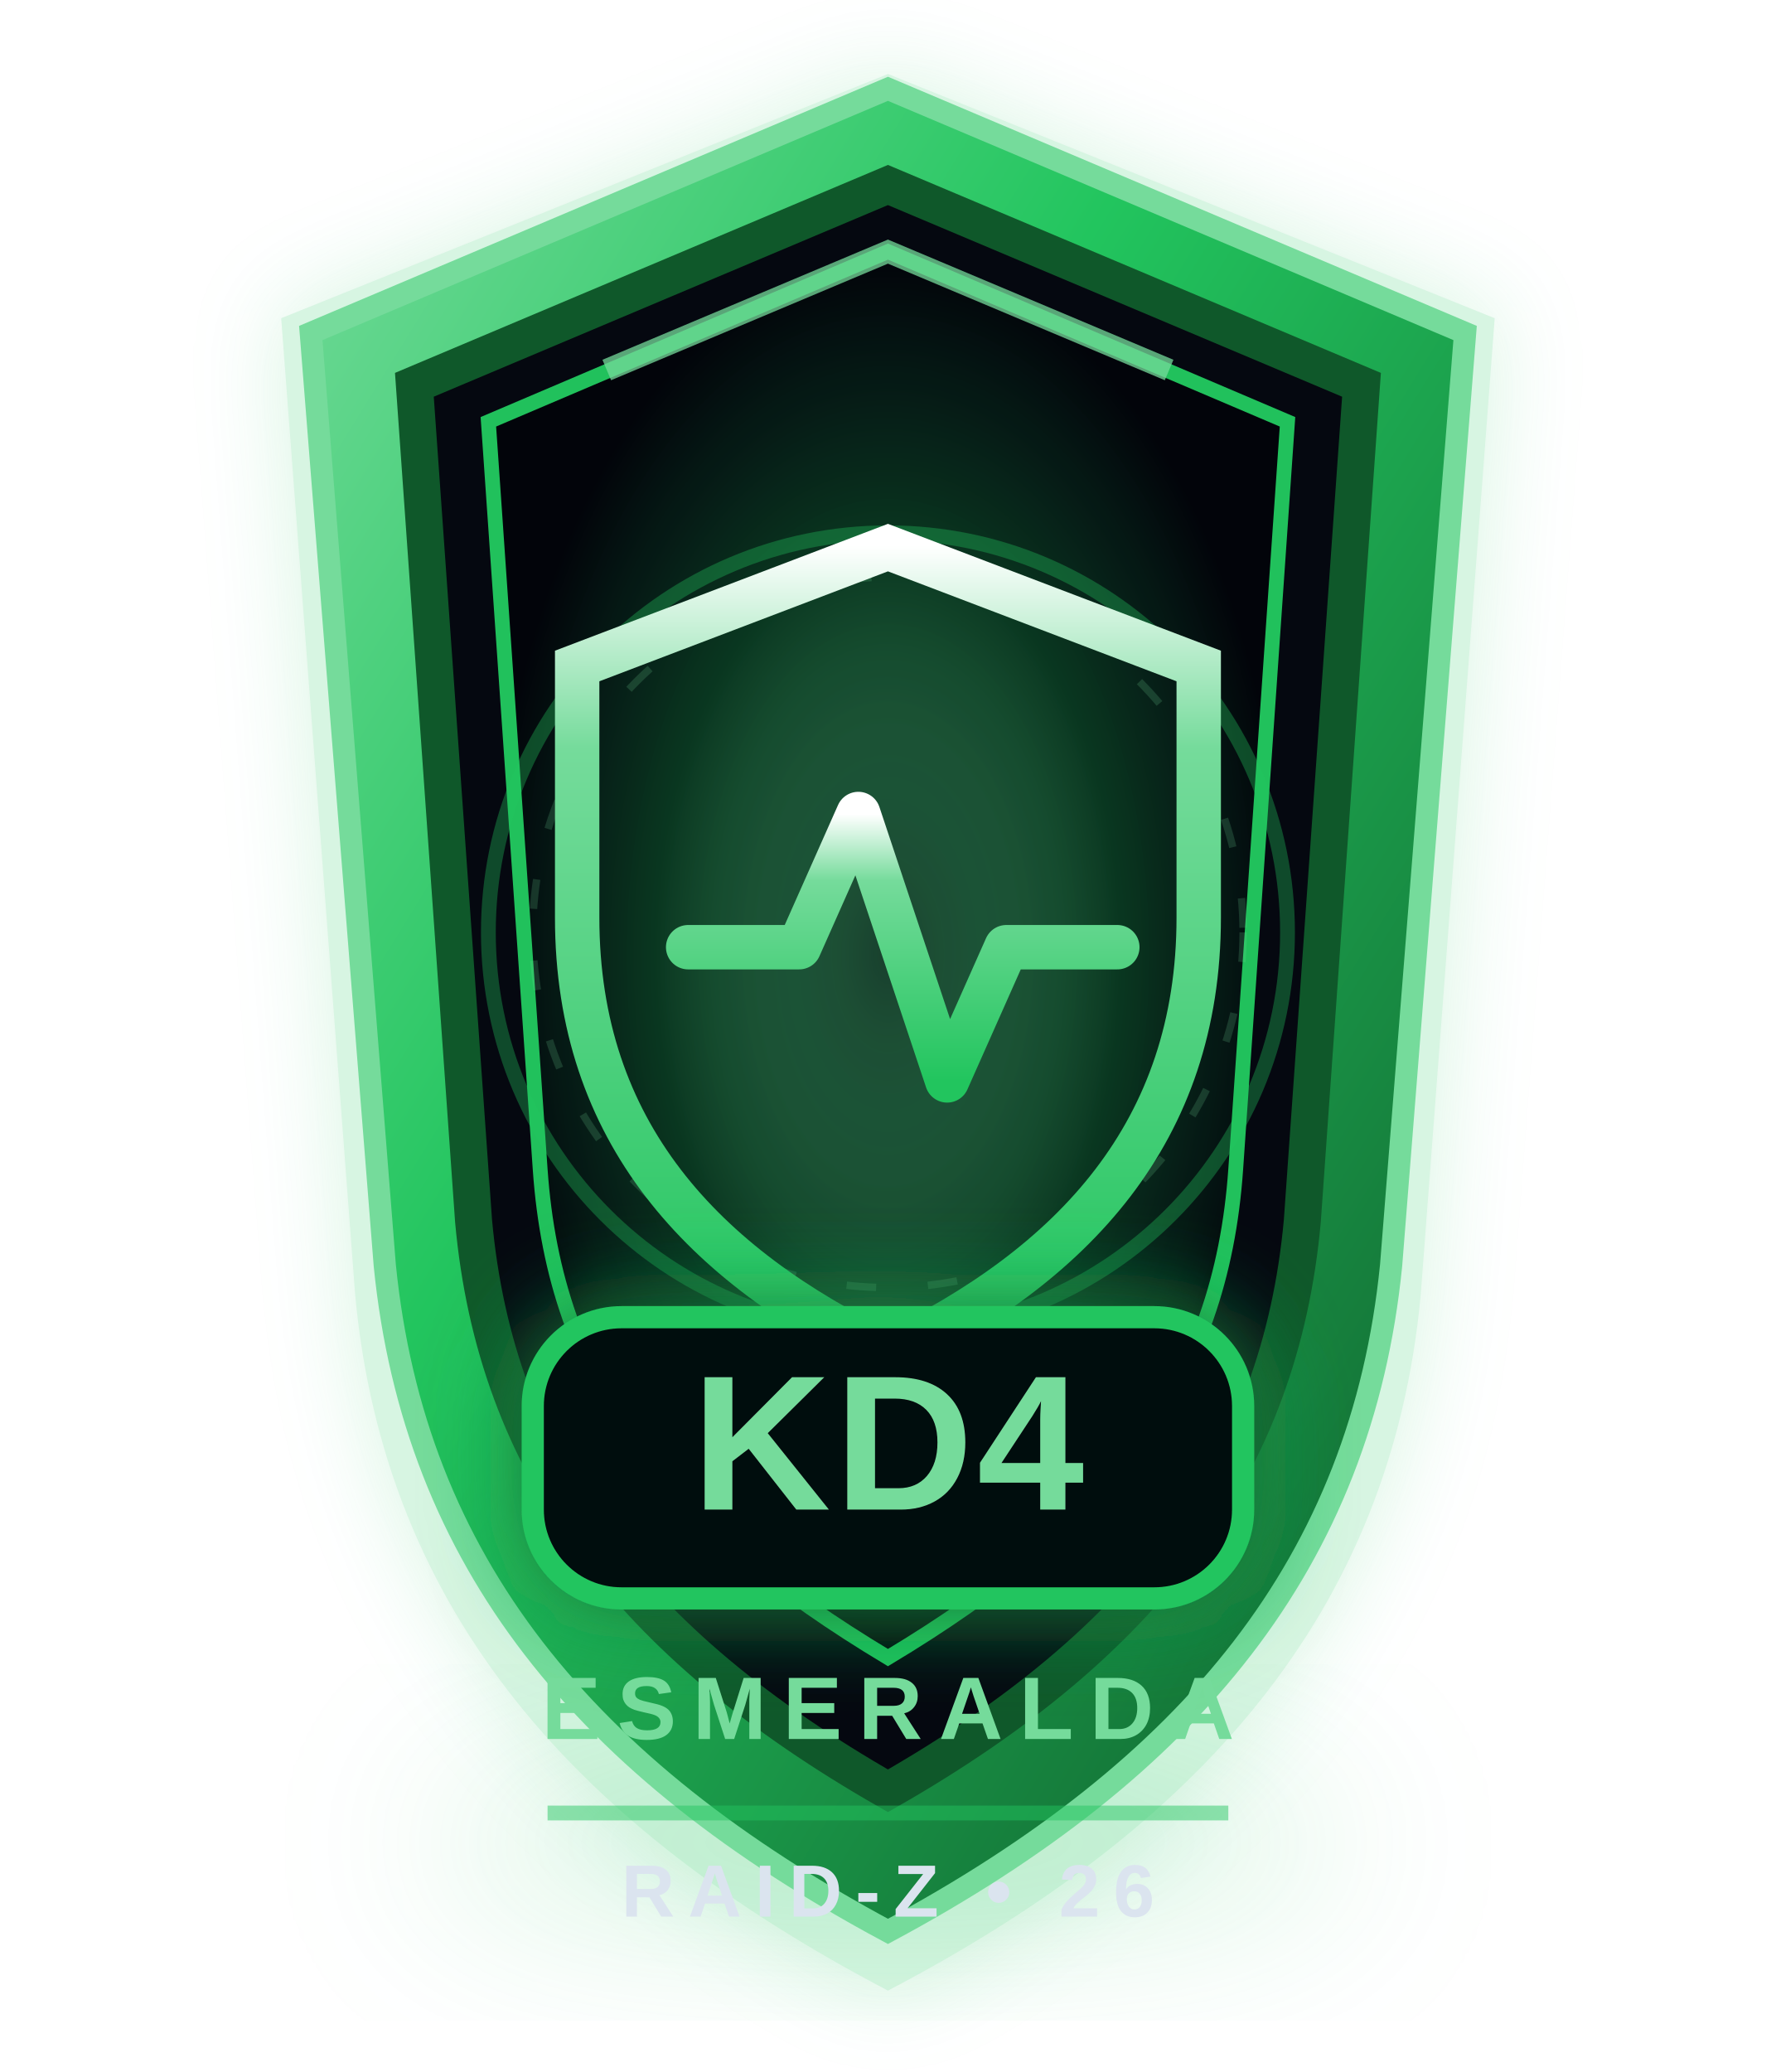
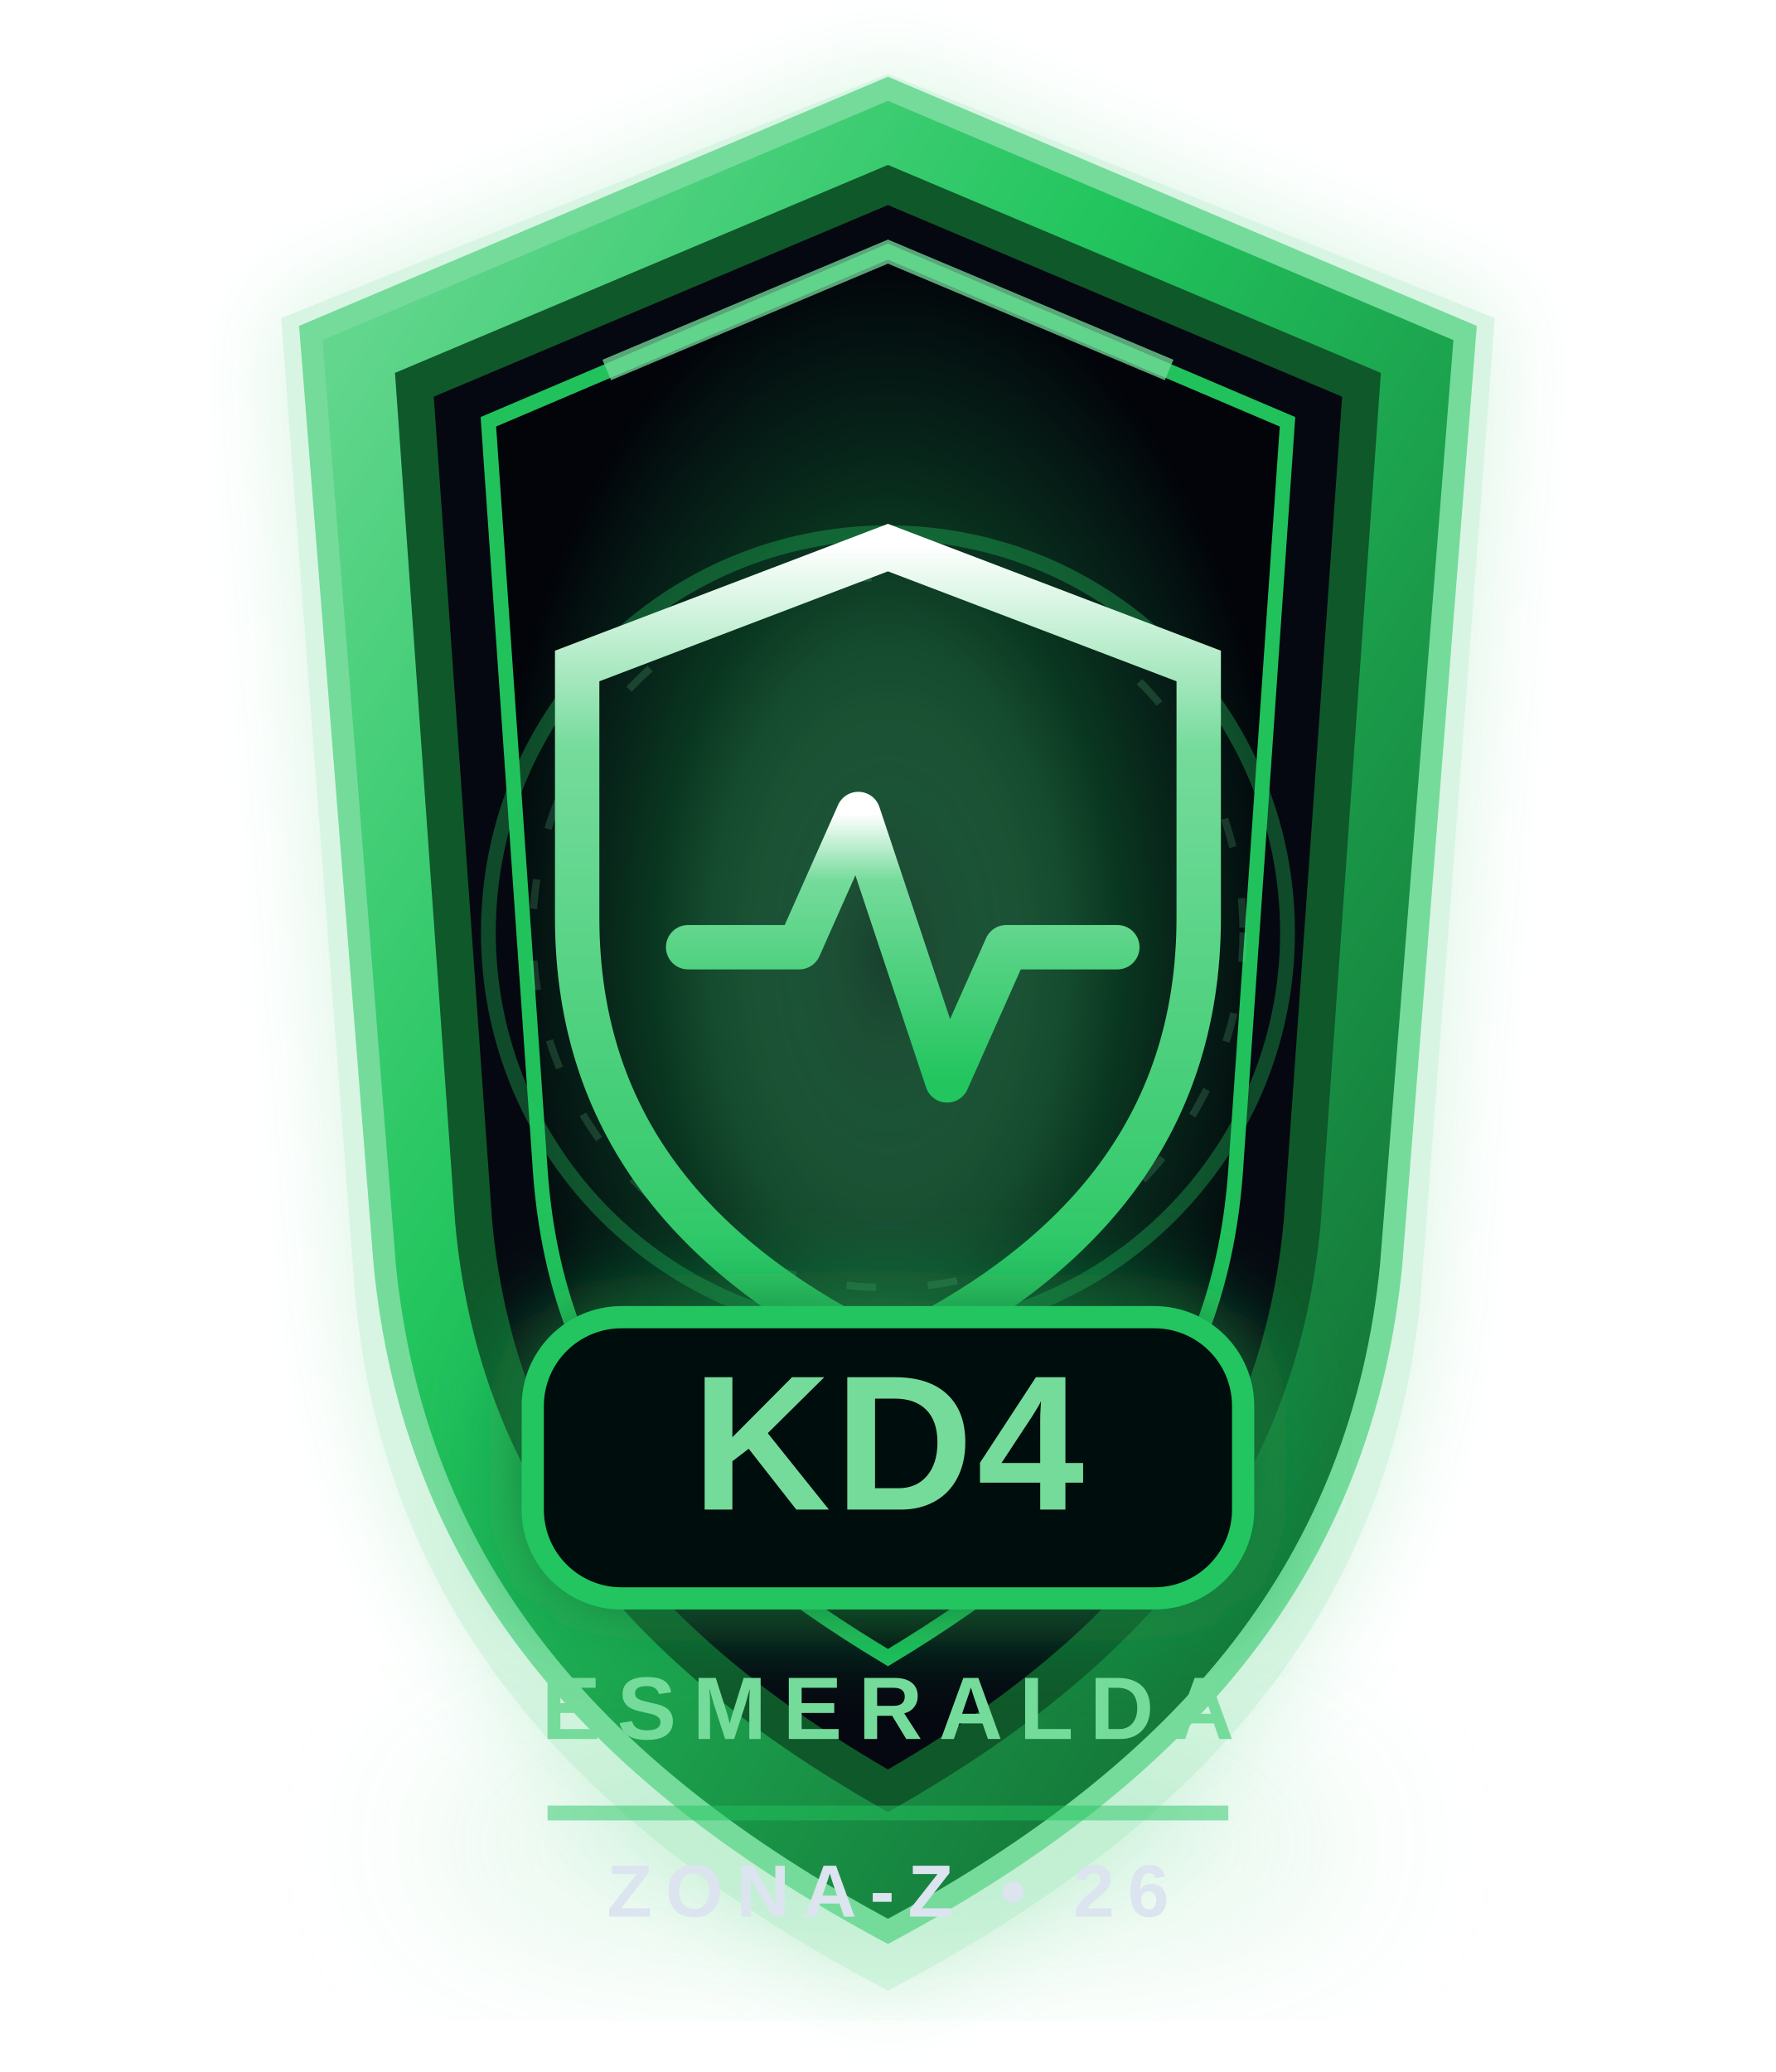
<svg xmlns="http://www.w3.org/2000/svg" width="240" height="280" viewBox="0 0 240 280" role="img" aria-label="Intocável">
  <defs>
    <linearGradient id="shield" x1="0" y1="0" x2="1" y2="1">
      <stop offset="0" stop-color="#75db9b" />
      <stop offset=".38" stop-color="#22c55e" />
      <stop offset="1" stop-color="#0f582a" />
    </linearGradient>
    <linearGradient id="glow" x1="0" y1="0" x2="0" y2="1">
      <stop offset="0" stop-color="#fff" />
      <stop offset=".25" stop-color="#75db9b" />
      <stop offset="1" stop-color="#22c55e" />
    </linearGradient>
    <radialGradient id="core">
      <stop offset="0" stop-color="#49cf7a" stop-opacity=".28" />
      <stop offset=".58" stop-color="#0a3a22" stop-opacity=".95" />
      <stop offset="1" stop-color="#02040a" />
    </radialGradient>
    <filter id="shadow" x="-70%" y="-70%" width="240%" height="240%">
      <feGaussianBlur stdDeviation="6" result="b" />
      <feMerge>
        <feMergeNode in="b" />
        <feMergeNode in="SourceGraphic" />
      </feMerge>
    </filter>
    <filter id="soft" x="-50%" y="-50%" width="200%" height="200%">
      <feGaussianBlur stdDeviation="12" />
    </filter>
  </defs>
  <ellipse cx="120" cy="249" rx="62" ry="12" fill="#22c55e" opacity=".18" filter="url(#soft)" />
  <path d="M120 10 202 43l-10 132c-4 43-30 72-72 94-42-22-68-51-72-94L38 43Z" fill="#22c55e" opacity=".18" filter="url(#shadow)" />
  <path d="M120 12 198 45l-10 126c-4 40-27 68-68 90-41-22-64-50-68-90L42 45Z" fill="url(#shield)" stroke="#75db9b" stroke-width="3" />
  <path d="M120 25 184 52l-8 113c-3 33-21 57-56 77-35-20-53-44-56-77L56 52Z" fill="#050810" stroke="#0f582a" stroke-width="5" />
  <path d="M120 34 174 57l-7 101c-2 29-17 48-47 66-30-18-45-37-47-66L66 57Z" fill="url(#core)" stroke="#22c55e" stroke-width="2" opacity=".98" />
  <path d="M82 50 120 34l38 16" fill="none" stroke="#75db9b" stroke-width="3" opacity=".75" />
  <circle cx="120" cy="126" r="54" fill="none" stroke="#22c55e" stroke-width="2" opacity=".35" />
  <circle cx="120" cy="126" r="48" fill="none" stroke="#75db9b" stroke-width="1" opacity=".18" stroke-dasharray="4 7" />
  <g transform="translate(120 126)" fill="none" stroke="url(#glow)" stroke-width="6">
    <path d="M0-52 42-36v34c0 29-17 47-42 59-25-12-42-30-42-59v-34Z" />
    <path d="M-27 2h15l8-18 12 36 8-18h15" stroke-linecap="round" stroke-linejoin="round" />
  </g>
  <g filter="url(#shadow)">
    <rect x="72" y="178" width="96" height="38" rx="12" fill="#05070c" stroke="#22c55e" stroke-width="3" />
    <text x="120" y="204" fill="#75db9b" text-anchor="middle" font-family="Arial Black,Arial,sans-serif" font-size="26" font-weight="900" letter-spacing=".5">KD4</text>
  </g>
  <text x="120" y="235" fill="#75db9b" text-anchor="middle" font-family="Arial,Helvetica,sans-serif" font-size="12" font-weight="900" letter-spacing="2.2">ESMERALDA</text>
  <path d="M74 245h92" stroke="#22c55e" stroke-width="2" opacity=".48" />
-   <text x="120" y="259" fill="#dbe4ef" text-anchor="middle" font-family="Arial,Helvetica,sans-serif" font-size="10" font-weight="800" letter-spacing="1.8">RAID-Z • 26</text>
+   <text x="120" y="259" fill="#dbe4ef" text-anchor="middle" font-family="Arial,Helvetica,sans-serif" font-size="10" font-weight="800" letter-spacing="1.8">ZONA-Z • 26</text>
</svg>
